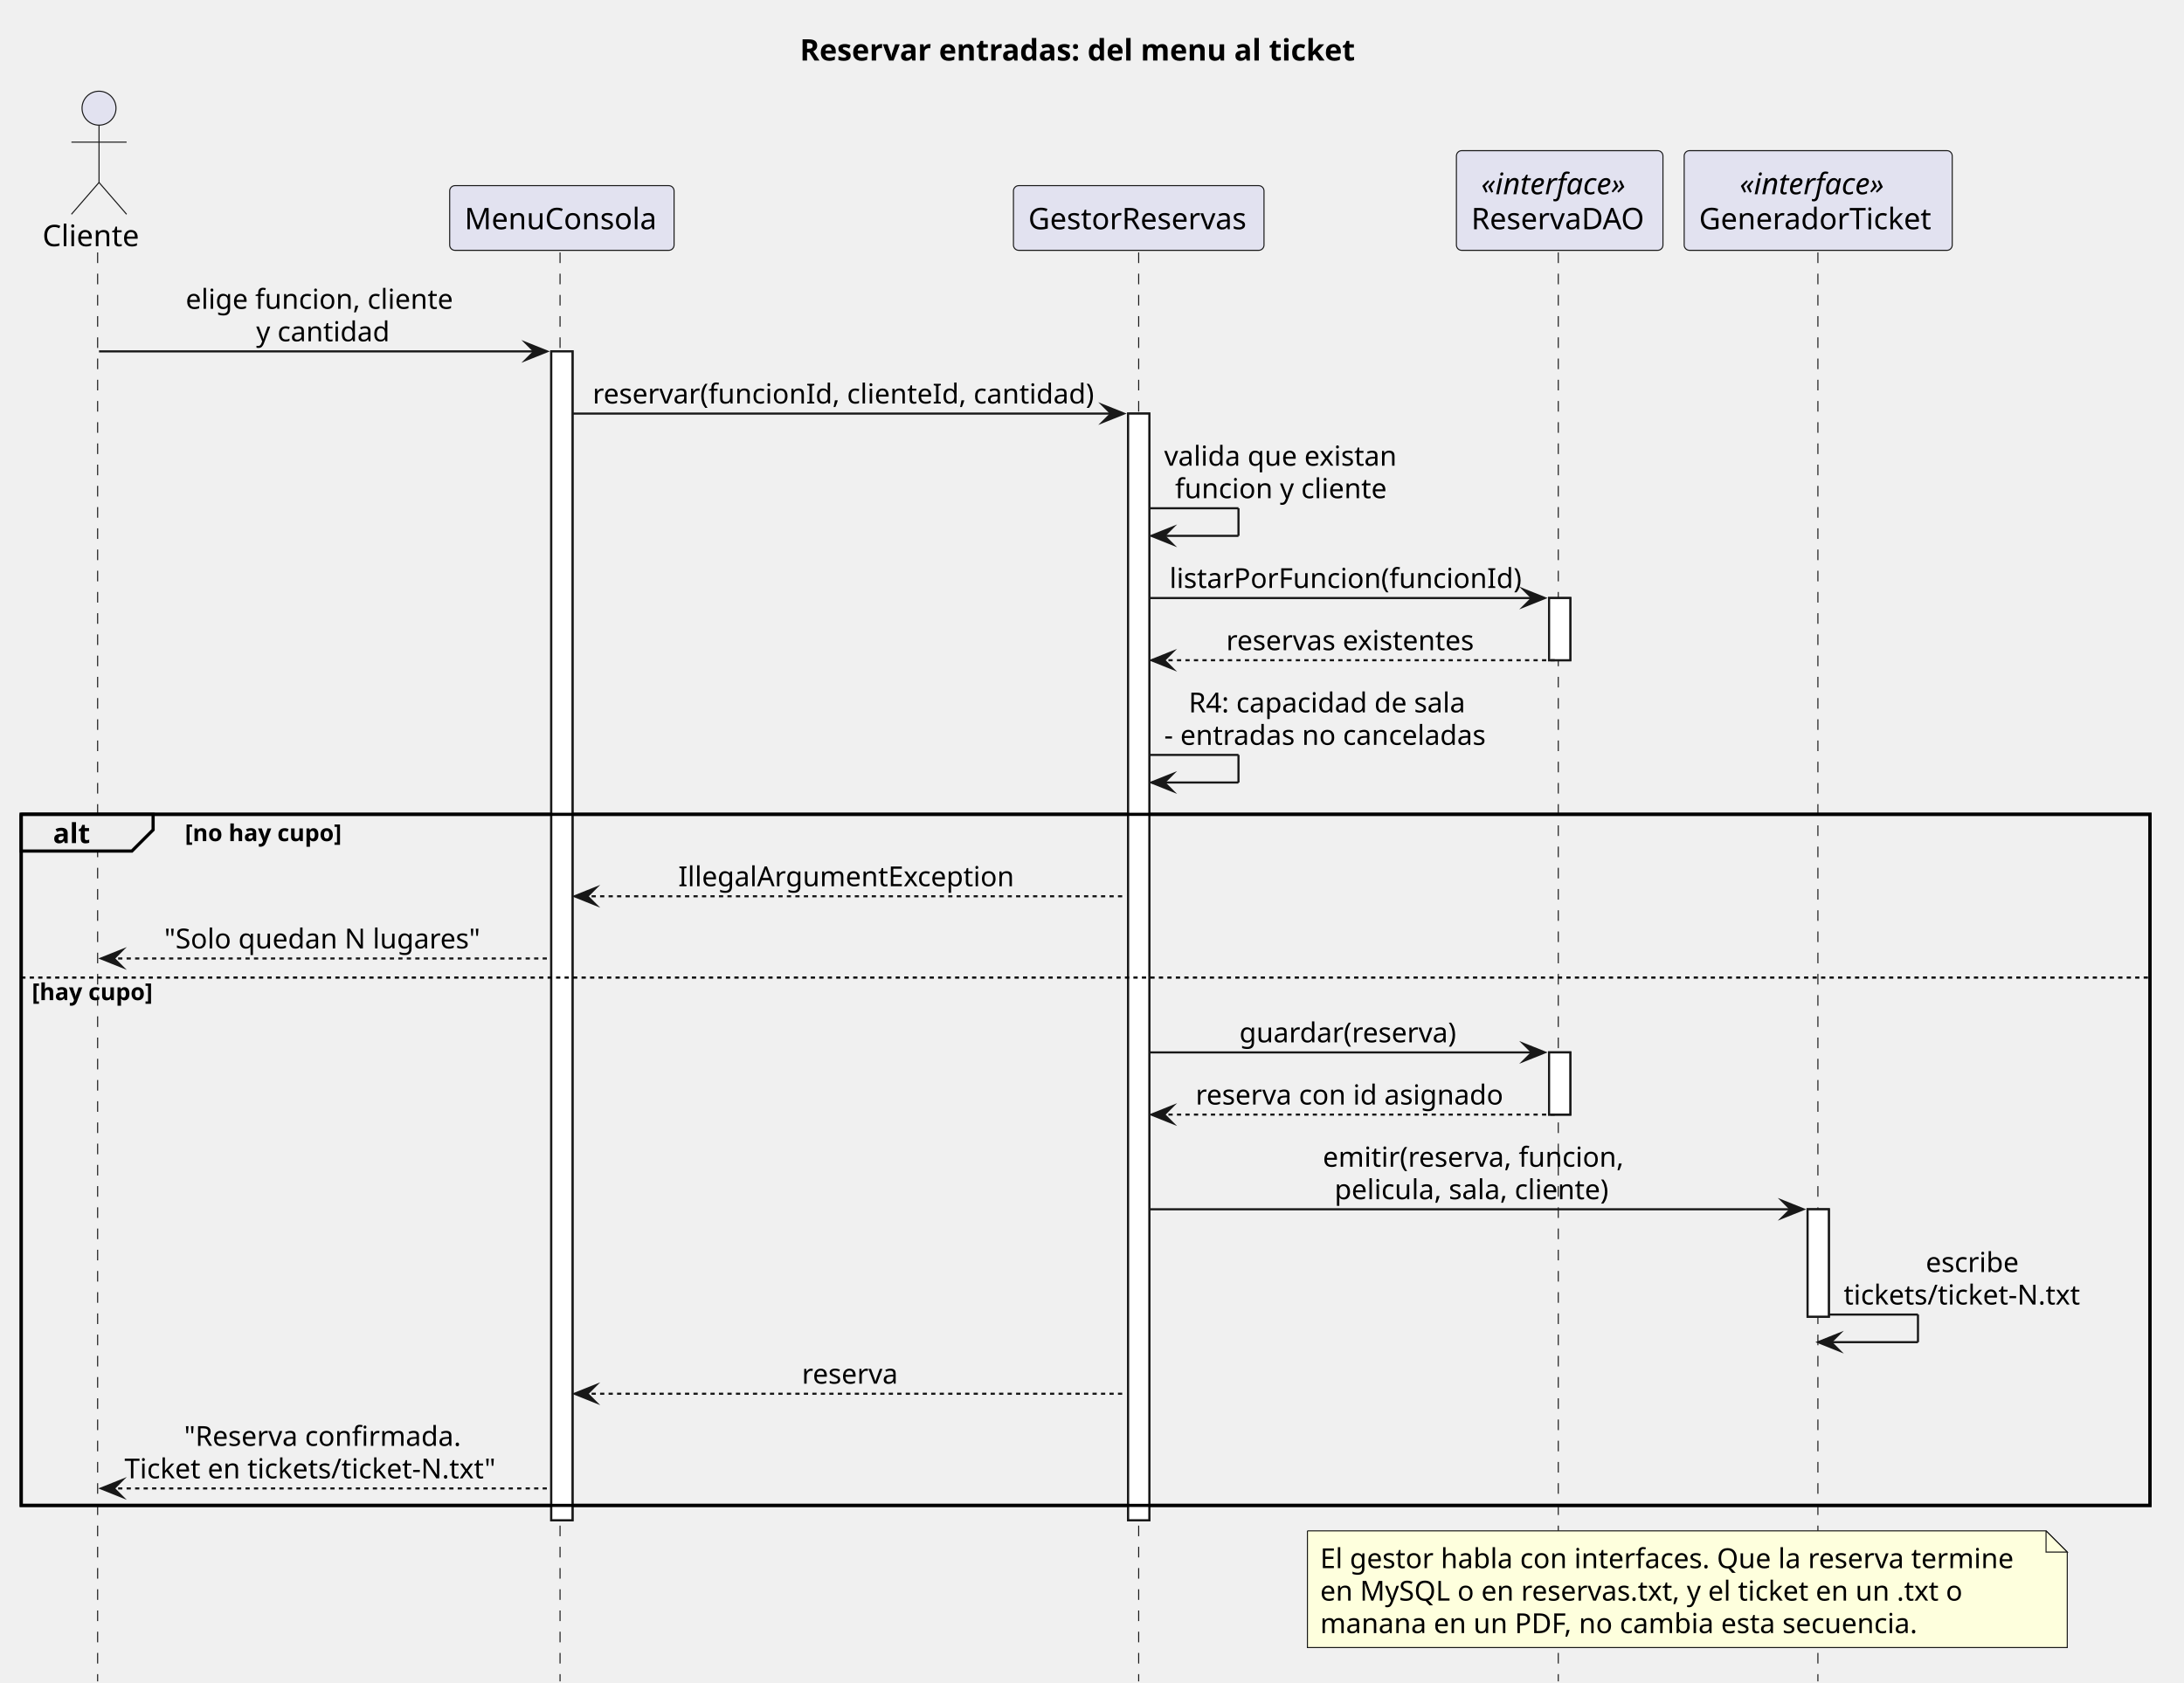
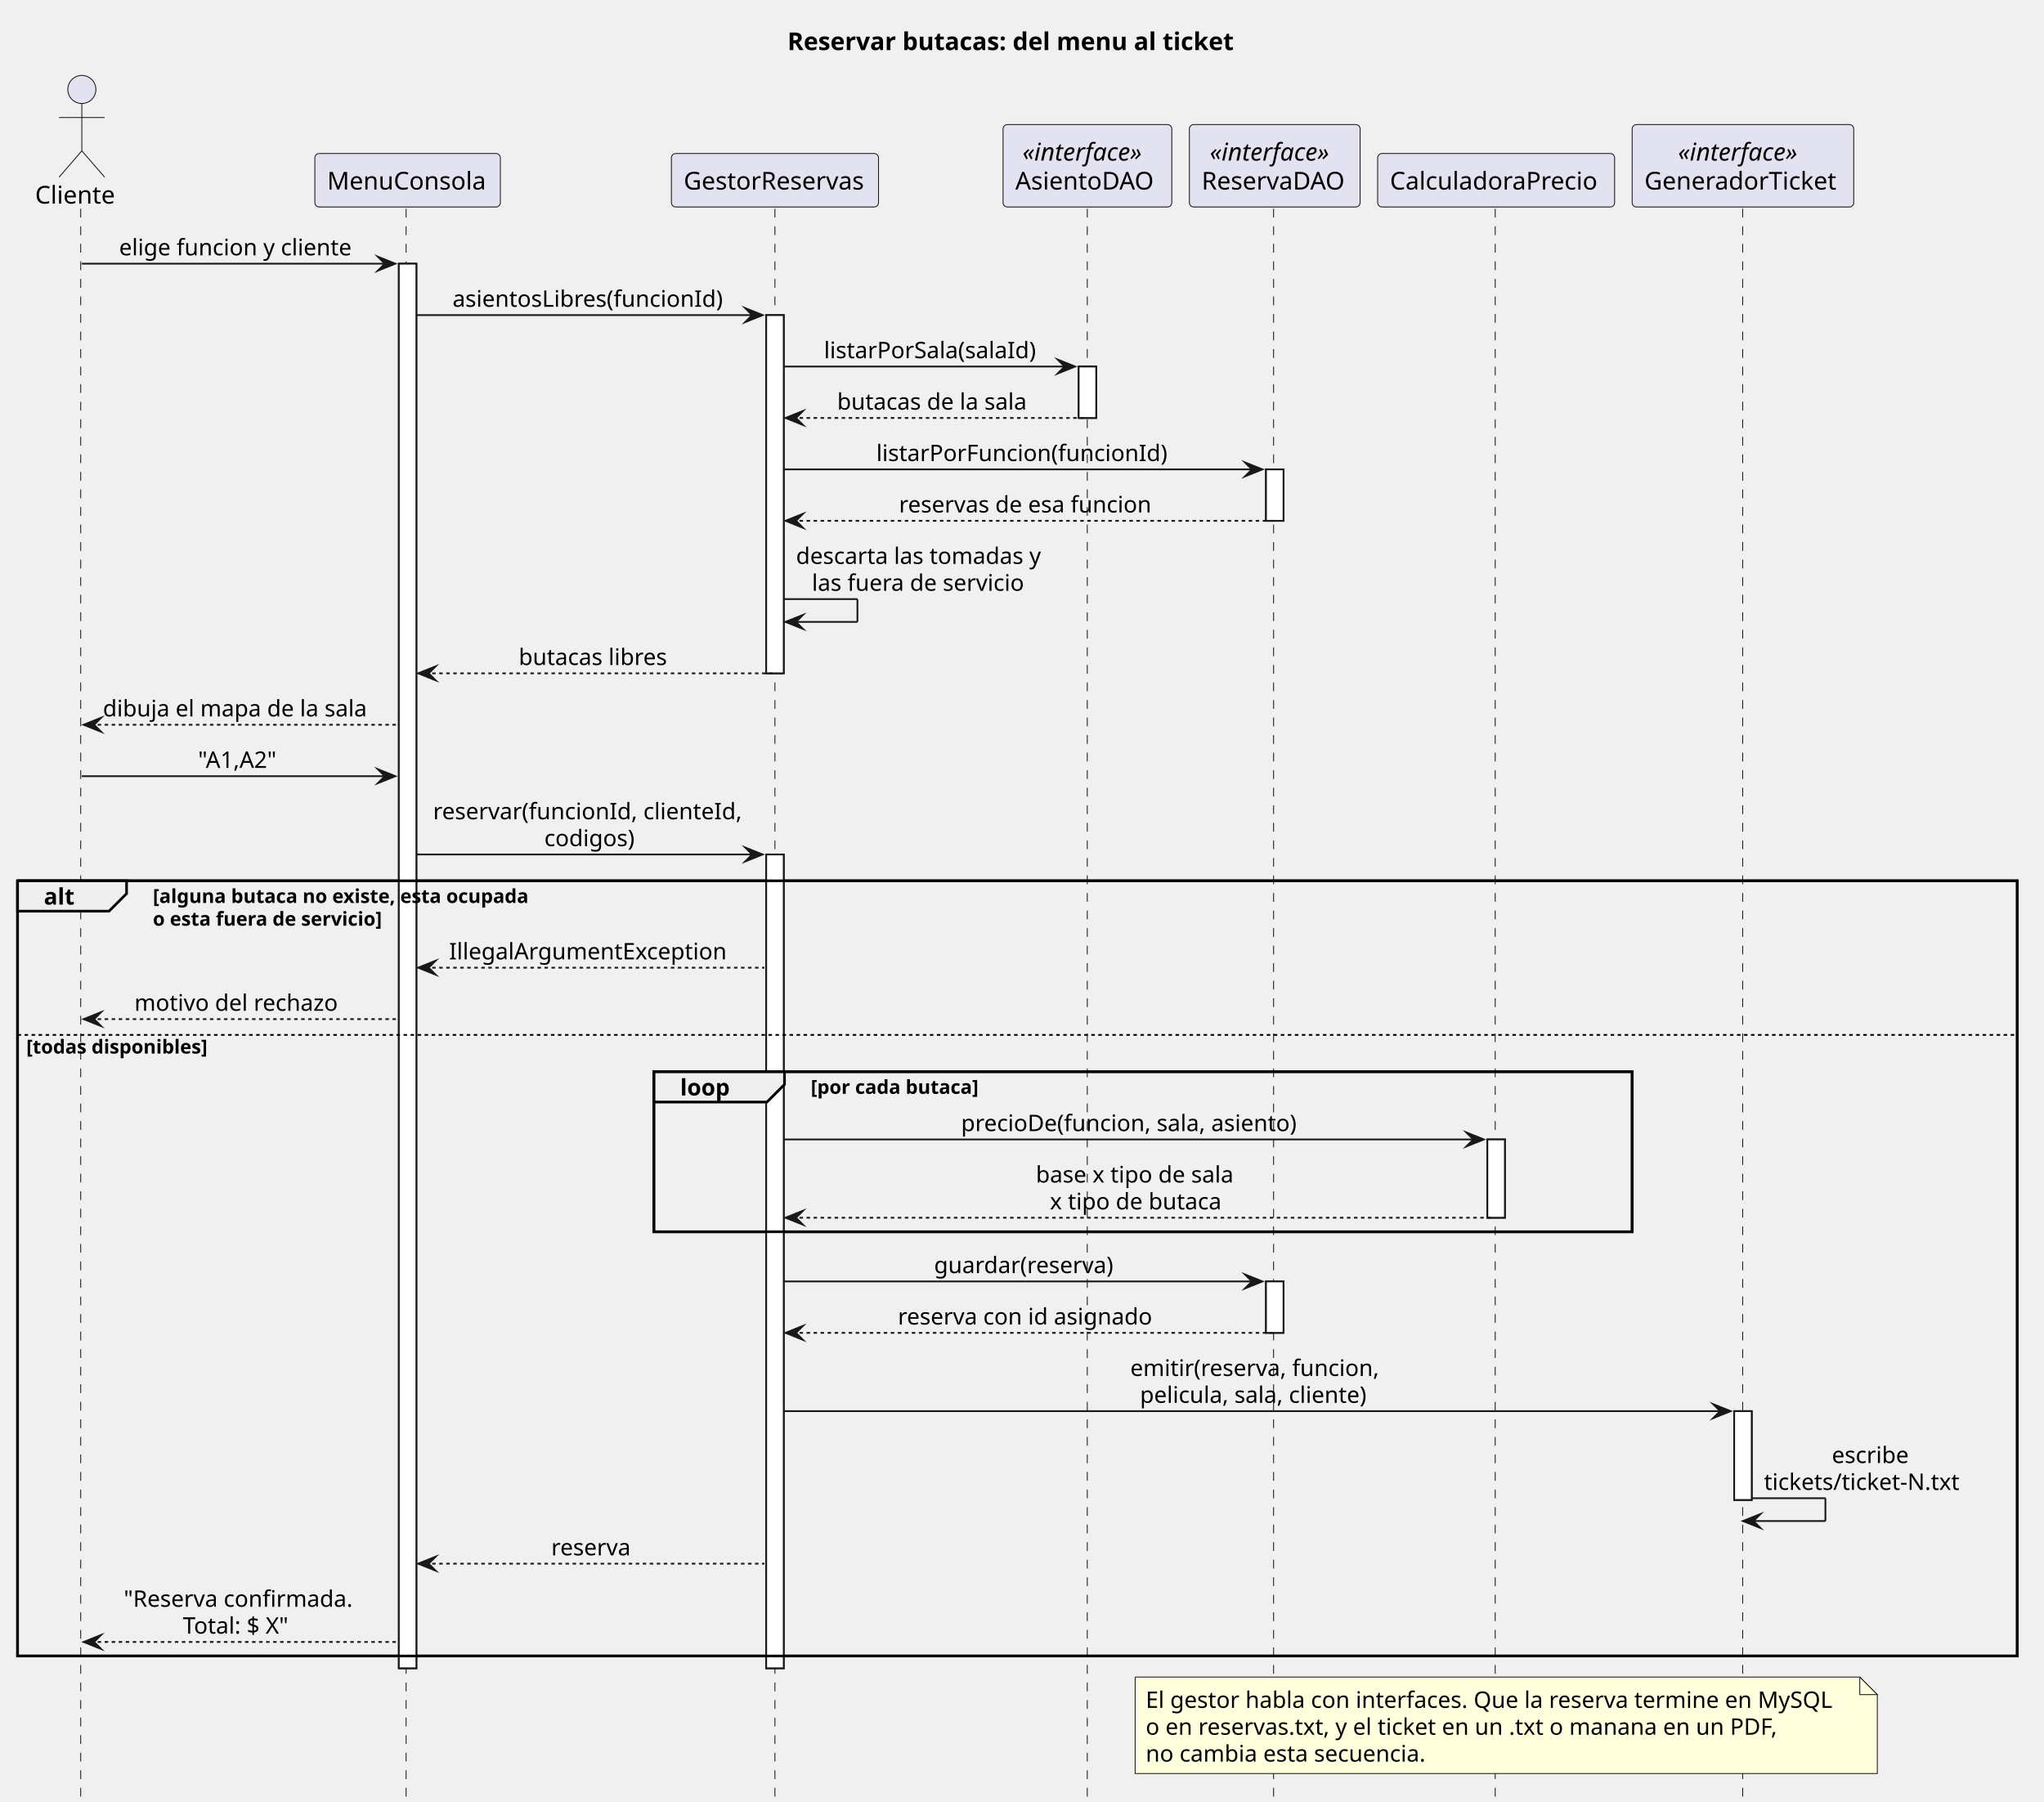
- <svg xmlns="http://www.w3.org/2000/svg" contentStyleType="text/css" data-diagram-type="SEQUENCE" height="793px" preserveAspectRatio="none" style="width:1029px;height:793px;background:#FFFFFF;" version="1.1" viewBox="0 0 1029 793" width="1029px" zoomAndPan="magnify">
+ <svg xmlns="http://www.w3.org/2000/svg" contentStyleType="text/css" data-diagram-type="SEQUENCE" height="1027px" preserveAspectRatio="none" style="width:1165px;height:1027px;background:#FFFFFF;" version="1.1" viewBox="0 0 1165 1027" width="1165px" zoomAndPan="magnify">
  <defs />
  <g>
    <g class="title" data-source-line="1">
-       <text fill="#000000" font-family="sans-serif" font-size="14" font-weight="700" lengthAdjust="spacing" textLength="268.263" x="376.869" y="28.535">Reservar entradas: del menu al ticket</text>
-     </g>
-     <g>
-       <rect fill="#FFFFFF" height="550.856" style="stroke:#181818;stroke-width:1;" width="10" x="259.73" y="165.598" />
-     </g>
-     <g>
-       <rect fill="#FFFFFF" height="521.545" style="stroke:#181818;stroke-width:1;" width="10" x="531.515" y="194.908" />
-     </g>
-     <g>
-       <rect fill="#FFFFFF" height="29.311" style="stroke:#181818;stroke-width:1;" width="10" x="729.852" y="281.84" />
-     </g>
-     <g>
-       <rect fill="#FFFFFF" height="29.311" style="stroke:#181818;stroke-width:1;" width="10" x="729.852" y="495.969" />
-     </g>
-     <g>
-       <rect fill="#FFFFFF" height="50.621" style="stroke:#181818;stroke-width:1;" width="10" x="851.657" y="569.9" />
-     </g>
-     <rect fill="none" height="325.682" style="stroke:#000000;stroke-width:1.5;" width="1003.001" x="10" y="383.772" />
+       <text fill="#000000" font-family="sans-serif" font-size="14" font-weight="700" lengthAdjust="spacing" textLength="261.147" x="448.806" y="28.535">Reservar butacas: del menu al ticket</text>
+     </g>
+     <g>
+       <rect fill="#FFFFFF" height="800.561" style="stroke:#181818;stroke-width:1;" width="10" x="227.325" y="150.287" />
+     </g>
+     <g>
+       <rect fill="#FFFFFF" height="204.174" style="stroke:#181818;stroke-width:1;" width="10" x="436.7" y="179.598" />
+     </g>
+     <g>
+       <rect fill="#FFFFFF" height="463.834" style="stroke:#181818;stroke-width:1;" width="10" x="436.7" y="487.014" />
+     </g>
+     <g>
+       <rect fill="#FFFFFF" height="29.311" style="stroke:#181818;stroke-width:1;" width="10" x="614.798" y="208.908" />
+     </g>
+     <g>
+       <rect fill="#FFFFFF" height="29.311" style="stroke:#181818;stroke-width:1;" width="10" x="721.551" y="267.529" />
+     </g>
+     <g>
+       <rect fill="#FFFFFF" height="29.311" style="stroke:#181818;stroke-width:1;" width="10" x="721.551" y="730.363" />
+     </g>
+     <g>
+       <rect fill="#FFFFFF" height="44.621" style="stroke:#181818;stroke-width:1;" width="10" x="847.738" y="649.432" />
+     </g>
+     <g>
+       <rect fill="#FFFFFF" height="50.621" style="stroke:#181818;stroke-width:1;" width="10" x="988.414" y="804.295" />
+     </g>
+     <rect fill="none" height="441.834" style="stroke:#000000;stroke-width:1.5;" width="1139.758" x="10" y="502.014" />
+     <rect fill="none" height="91.242" style="stroke:#000000;stroke-width:1.5;" width="557.591" x="372.675" y="610.811" />
    <g class="participant-lifeline" data-entity-uid="part1" data-qualified-name="Cliente" data-source-line="6" id="part1-lifeline">
      <g>
-         <rect fill="#000000" fill-opacity="0" height="673.408" width="8" x="42.652" y="118.977" />
-         <line style="stroke:#181818;stroke-width:0.5;stroke-dasharray:5,5;" x1="46" x2="46" y1="118.977" y2="792.385" />
+         <rect fill="#000000" fill-opacity="0" height="907.803" width="8" x="42.652" y="118.977" />
+         <line style="stroke:#181818;stroke-width:0.5;stroke-dasharray:5,5;" x1="46" x2="46" y1="118.977" y2="1026.779" />
      </g>
    </g>
    <g class="participant-lifeline" data-entity-uid="part2" data-qualified-name="UI" data-source-line="7" id="part2-lifeline">
      <g>
-         <rect fill="#000000" fill-opacity="0" height="673.408" width="8" x="260.73" y="118.977" />
-         <line style="stroke:#181818;stroke-width:0.5;stroke-dasharray:5,5;" x1="263.868" x2="263.868" y1="118.977" y2="792.385" />
+         <rect fill="#000000" fill-opacity="0" height="907.803" width="8" x="228.325" y="118.977" />
+         <line style="stroke:#181818;stroke-width:0.5;stroke-dasharray:5,5;" x1="231.463" x2="231.463" y1="118.977" y2="1026.779" />
      </g>
    </g>
    <g class="participant-lifeline" data-entity-uid="part3" data-qualified-name="Gestor" data-source-line="8" id="part3-lifeline">
      <g>
-         <rect fill="#000000" fill-opacity="0" height="673.408" width="8" x="532.515" y="118.977" />
-         <line style="stroke:#181818;stroke-width:0.5;stroke-dasharray:5,5;" x1="536.49" x2="536.49" y1="118.977" y2="792.385" />
-       </g>
-     </g>
-     <g class="participant-lifeline" data-entity-uid="part4" data-qualified-name="DAO" data-source-line="9" id="part4-lifeline">
-       <g>
-         <rect fill="#000000" fill-opacity="0" height="673.408" width="8" x="730.852" y="118.977" />
-         <line style="stroke:#181818;stroke-width:0.5;stroke-dasharray:5,5;" x1="734.193" x2="734.193" y1="118.977" y2="792.385" />
-       </g>
-     </g>
-     <g class="participant-lifeline" data-entity-uid="part5" data-qualified-name="Ticket" data-source-line="10" id="part5-lifeline">
-       <g>
-         <rect fill="#000000" fill-opacity="0" height="673.408" width="8" x="852.657" y="118.977" />
-         <line style="stroke:#181818;stroke-width:0.5;stroke-dasharray:5,5;" x1="856.51" x2="856.51" y1="118.977" y2="792.385" />
+         <rect fill="#000000" fill-opacity="0" height="907.803" width="8" x="437.7" y="118.977" />
+         <line style="stroke:#181818;stroke-width:0.5;stroke-dasharray:5,5;" x1="441.675" x2="441.675" y1="118.977" y2="1026.779" />
+       </g>
+     </g>
+     <g class="participant-lifeline" data-entity-uid="part4" data-qualified-name="Asientos" data-source-line="9" id="part4-lifeline">
+       <g>
+         <rect fill="#000000" fill-opacity="0" height="907.803" width="8" x="615.798" y="118.977" />
+         <line style="stroke:#181818;stroke-width:0.5;stroke-dasharray:5,5;" x1="619.704" x2="619.704" y1="118.977" y2="1026.779" />
+       </g>
+     </g>
+     <g class="participant-lifeline" data-entity-uid="part5" data-qualified-name="DAO" data-source-line="10" id="part5-lifeline">
+       <g>
+         <rect fill="#000000" fill-opacity="0" height="907.803" width="8" x="722.551" y="118.977" />
+         <line style="stroke:#181818;stroke-width:0.5;stroke-dasharray:5,5;" x1="725.893" x2="725.893" y1="118.977" y2="1026.779" />
+       </g>
+     </g>
+     <g class="participant-lifeline" data-entity-uid="part6" data-qualified-name="Precio" data-source-line="11" id="part6-lifeline">
+       <g>
+         <rect fill="#000000" fill-opacity="0" height="907.803" width="8" x="848.738" y="118.977" />
+         <line style="stroke:#181818;stroke-width:0.5;stroke-dasharray:5,5;" x1="852.209" x2="852.209" y1="118.977" y2="1026.779" />
+       </g>
+     </g>
+     <g class="participant-lifeline" data-entity-uid="part7" data-qualified-name="Ticket" data-source-line="12" id="part7-lifeline">
+       <g>
+         <rect fill="#000000" fill-opacity="0" height="907.803" width="8" x="989.414" y="118.977" />
+         <line style="stroke:#181818;stroke-width:0.5;stroke-dasharray:5,5;" x1="993.267" x2="993.267" y1="118.977" y2="1026.779" />
      </g>
    </g>
    <g class="participant participant-head" data-entity-uid="part1" data-qualified-name="Cliente" data-source-line="6" id="part1-head">
      <text fill="#000000" font-family="sans-serif" font-size="14" lengthAdjust="spacing" textLength="47.305" x="20" y="116.023">Cliente</text>
      <ellipse cx="46.652" cy="50.988" fill="#E2E2F0" rx="8" ry="8" style="stroke:#181818;stroke-width:0.5;" />
      <path d="M46.652,58.988 L46.652,85.988 M33.652,66.988 L59.652,66.988 M46.652,85.988 L33.652,100.988 M46.652,85.988 L59.652,100.988" fill="none" style="stroke:#181818;stroke-width:0.5;" />
    </g>
    <g class="participant participant-head" data-entity-uid="part2" data-qualified-name="UI" data-source-line="7" id="part2-head">
-       <rect fill="#E2E2F0" height="30.488" rx="2.5" ry="2.5" style="stroke:#181818;stroke-width:0.5;" width="105.725" x="211.868" y="87.488" />
-       <text fill="#000000" font-family="sans-serif" font-size="14" lengthAdjust="spacing" textLength="91.725" x="218.868" y="108.023">MenuConsola</text>
+       <rect fill="#E2E2F0" height="30.488" rx="2.5" ry="2.5" style="stroke:#181818;stroke-width:0.5;" width="105.725" x="179.463" y="87.488" />
+       <text fill="#000000" font-family="sans-serif" font-size="14" lengthAdjust="spacing" textLength="91.725" x="186.463" y="108.023">MenuConsola</text>
    </g>
    <g class="participant participant-head" data-entity-uid="part3" data-qualified-name="Gestor" data-source-line="8" id="part3-head">
-       <rect fill="#E2E2F0" height="30.488" rx="2.5" ry="2.5" style="stroke:#181818;stroke-width:0.5;" width="118.05" x="477.49" y="87.488" />
-       <text fill="#000000" font-family="sans-serif" font-size="14" lengthAdjust="spacing" textLength="104.05" x="484.49" y="108.023">GestorReservas</text>
-     </g>
-     <g class="participant participant-head" data-entity-uid="part4" data-qualified-name="DAO" data-source-line="9" id="part4-head">
-       <rect fill="#E2E2F0" height="46.977" rx="2.5" ry="2.5" style="stroke:#181818;stroke-width:0.5;" width="97.316" x="686.193" y="71" />
-       <text fill="#000000" font-family="sans-serif" font-size="14" font-style="italic" lengthAdjust="spacing" textLength="74.019" x="697.842" y="91.535">«interface»</text>
-       <text fill="#000000" font-family="sans-serif" font-size="14" lengthAdjust="spacing" textLength="83.316" x="693.193" y="108.023">ReservaDAO</text>
-     </g>
-     <g class="participant participant-head" data-entity-uid="part5" data-qualified-name="Ticket" data-source-line="10" id="part5-head">
-       <rect fill="#E2E2F0" height="46.977" rx="2.5" ry="2.5" style="stroke:#181818;stroke-width:0.5;" width="126.294" x="793.51" y="71" />
-       <text fill="#000000" font-family="sans-serif" font-size="14" font-style="italic" lengthAdjust="spacing" textLength="74.019" x="819.647" y="91.535">«interface»</text>
-       <text fill="#000000" font-family="sans-serif" font-size="14" lengthAdjust="spacing" textLength="112.294" x="800.51" y="108.023">GeneradorTicket</text>
-     </g>
-     <g>
-       <rect fill="#FFFFFF" height="550.856" style="stroke:#181818;stroke-width:1;" width="10" x="259.73" y="165.598" />
-     </g>
-     <g>
-       <rect fill="#FFFFFF" height="521.545" style="stroke:#181818;stroke-width:1;" width="10" x="531.515" y="194.908" />
-     </g>
-     <g>
-       <rect fill="#FFFFFF" height="29.311" style="stroke:#181818;stroke-width:1;" width="10" x="729.852" y="281.84" />
-     </g>
-     <g>
-       <rect fill="#FFFFFF" height="29.311" style="stroke:#181818;stroke-width:1;" width="10" x="729.852" y="495.969" />
-     </g>
-     <g>
-       <rect fill="#FFFFFF" height="50.621" style="stroke:#181818;stroke-width:1;" width="10" x="851.657" y="569.9" />
-     </g>
-     <g class="message" data-entity-1="part1" data-entity-2="part2" data-source-line="12" id="msg1">
-       <polygon fill="#181818" points="247.73,161.598,257.73,165.598,247.73,169.598,251.73,165.598" style="stroke:#181818;stroke-width:1;stroke-linejoin:miter;stroke-miterlimit:10;" />
-       <line style="stroke:#181818;stroke-width:1;" x1="46.652" x2="253.73" y1="165.598" y2="165.598" />
-       <text fill="#000000" font-family="sans-serif" font-size="13" lengthAdjust="spacing" textLength="131.422" x="87.48" y="145.545">elige funcion, cliente</text>
-       <text fill="#000000" font-family="sans-serif" font-size="13" lengthAdjust="spacing" textLength="64.975" x="120.704" y="160.856">y cantidad</text>
-     </g>
-     <g class="message" data-entity-1="part2" data-entity-2="part3" data-source-line="15" id="msg2">
-       <polygon fill="#181818" points="519.515,190.908,529.515,194.908,519.515,198.908,523.515,194.908" style="stroke:#181818;stroke-width:1;stroke-linejoin:miter;stroke-miterlimit:10;" />
-       <line style="stroke:#181818;stroke-width:1;" x1="269.73" x2="525.515" y1="194.908" y2="194.908" />
-       <text fill="#000000" font-family="sans-serif" font-size="13" lengthAdjust="spacing" textLength="242.785" x="279.23" y="190.166">reservar(funcionId, clienteId, cantidad)</text>
-     </g>
-     <g class="message" data-entity-1="part3" data-entity-2="part3" data-source-line="18" id="msg3">
-       <line style="stroke:#181818;stroke-width:1;" x1="541.515" x2="583.515" y1="239.529" y2="239.529" />
-       <line style="stroke:#181818;stroke-width:1;" x1="583.515" x2="583.515" y1="239.529" y2="252.529" />
-       <line style="stroke:#181818;stroke-width:1;" x1="542.515" x2="583.515" y1="252.529" y2="252.529" />
-       <polygon fill="#181818" points="552.515,248.529,542.515,252.529,552.515,256.529,548.515,252.529" style="stroke:#181818;stroke-width:1;stroke-linejoin:miter;stroke-miterlimit:10;" />
-       <text fill="#000000" font-family="sans-serif" font-size="13" lengthAdjust="spacing" textLength="114.213" x="548.515" y="219.477">valida que existan</text>
-       <text fill="#000000" font-family="sans-serif" font-size="13" lengthAdjust="spacing" textLength="103.994" x="553.625" y="234.787">funcion y cliente</text>
-     </g>
-     <g class="message" data-entity-1="part3" data-entity-2="part4" data-source-line="19" id="msg4">
-       <polygon fill="#181818" points="717.852,277.84,727.852,281.84,717.852,285.84,721.852,281.84" style="stroke:#181818;stroke-width:1;stroke-linejoin:miter;stroke-miterlimit:10;" />
-       <line style="stroke:#181818;stroke-width:1;" x1="541.515" x2="723.852" y1="281.84" y2="281.84" />
-       <text fill="#000000" font-family="sans-serif" font-size="13" lengthAdjust="spacing" textLength="169.336" x="551.015" y="277.098">listarPorFuncion(funcionId)</text>
-     </g>
-     <g class="message" data-entity-1="part4" data-entity-2="part3" data-source-line="21" id="msg5">
-       <polygon fill="#181818" points="552.515,307.15,542.515,311.15,552.515,315.15,548.515,311.15" style="stroke:#181818;stroke-width:1;stroke-linejoin:miter;stroke-miterlimit:10;" />
-       <line style="stroke:#181818;stroke-width:1;stroke-dasharray:2,2;" x1="546.515" x2="733.852" y1="311.15" y2="311.15" />
-       <text fill="#000000" font-family="sans-serif" font-size="13" lengthAdjust="spacing" textLength="120.904" x="577.731" y="306.408">reservas existentes</text>
-     </g>
-     <g class="message" data-entity-1="part3" data-entity-2="part3" data-source-line="23" id="msg6">
-       <line style="stroke:#181818;stroke-width:1;" x1="541.515" x2="583.515" y1="355.772" y2="355.772" />
-       <line style="stroke:#181818;stroke-width:1;" x1="583.515" x2="583.515" y1="355.772" y2="368.772" />
-       <line style="stroke:#181818;stroke-width:1;" x1="542.515" x2="583.515" y1="368.772" y2="368.772" />
-       <polygon fill="#181818" points="552.515,364.772,542.515,368.772,552.515,372.772,548.515,368.772" style="stroke:#181818;stroke-width:1;stroke-linejoin:miter;stroke-miterlimit:10;" />
-       <text fill="#000000" font-family="sans-serif" font-size="13" lengthAdjust="spacing" textLength="136.221" x="560.058" y="335.719">R4: capacidad de sala</text>
-       <text fill="#000000" font-family="sans-serif" font-size="13" lengthAdjust="spacing" textLength="159.307" x="548.515" y="351.029">- entradas no canceladas</text>
-     </g>
-     <path d="M10,383.772 L72.139,383.772 L72.139,391.082 L62.139,401.082 L10,401.082 L10,383.772" fill="#EEEEEE" style="stroke:#000000;stroke-width:1.5;" />
-     <rect fill="none" height="325.682" style="stroke:#000000;stroke-width:1.5;" width="1003.001" x="10" y="383.772" />
-     <text fill="#000000" font-family="sans-serif" font-size="13" font-weight="700" lengthAdjust="spacing" textLength="17.139" x="25" y="397.34">alt</text>
-     <text fill="#000000" font-family="sans-serif" font-size="11" font-weight="700" lengthAdjust="spacing" textLength="77.15" x="87.139" y="396.406">[no hay cupo]</text>
-     <g class="message" data-entity-1="part3" data-entity-2="part2" data-source-line="26" id="msg7">
-       <polygon fill="#181818" points="280.73,418.393,270.73,422.393,280.73,426.393,276.73,422.393" style="stroke:#181818;stroke-width:1;stroke-linejoin:miter;stroke-miterlimit:10;" />
-       <line style="stroke:#181818;stroke-width:1;stroke-dasharray:2,2;" x1="274.73" x2="530.515" y1="422.393" y2="422.393" />
-       <text fill="#000000" font-family="sans-serif" font-size="13" lengthAdjust="spacing" textLength="162.094" x="319.576" y="417.65">IllegalArgumentException</text>
-     </g>
-     <g class="message" data-entity-1="part2" data-entity-2="part1" data-source-line="27" id="msg8">
-       <polygon fill="#181818" points="57.652,447.703,47.652,451.703,57.652,455.703,53.652,451.703" style="stroke:#181818;stroke-width:1;stroke-linejoin:miter;stroke-miterlimit:10;" />
-       <line style="stroke:#181818;stroke-width:1;stroke-dasharray:2,2;" x1="51.652" x2="258.73" y1="451.703" y2="451.703" />
-       <text fill="#000000" font-family="sans-serif" font-size="13" lengthAdjust="spacing" textLength="151.607" x="77.388" y="446.961">"Solo quedan N lugares"</text>
-     </g>
-     <line style="stroke:#000000;stroke-width:1;stroke-dasharray:2,2;" x1="10" x2="1013.001" y1="460.703" y2="460.703" />
-     <text fill="#000000" font-family="sans-serif" font-size="11" font-weight="700" lengthAdjust="spacing" textLength="59.275" x="15" y="471.338">[hay cupo]</text>
-     <g class="message" data-entity-1="part3" data-entity-2="part4" data-source-line="29" id="msg9">
-       <polygon fill="#181818" points="717.852,491.969,727.852,495.969,717.852,499.969,721.852,495.969" style="stroke:#181818;stroke-width:1;stroke-linejoin:miter;stroke-miterlimit:10;" />
-       <line style="stroke:#181818;stroke-width:1;" x1="541.515" x2="723.852" y1="495.969" y2="495.969" />
-       <text fill="#000000" font-family="sans-serif" font-size="13" lengthAdjust="spacing" textLength="103.467" x="583.95" y="491.227">guardar(reserva)</text>
-     </g>
-     <g class="message" data-entity-1="part4" data-entity-2="part3" data-source-line="31" id="msg10">
-       <polygon fill="#181818" points="552.515,521.279,542.515,525.279,552.515,529.279,548.515,525.279" style="stroke:#181818;stroke-width:1;stroke-linejoin:miter;stroke-miterlimit:10;" />
-       <line style="stroke:#181818;stroke-width:1;stroke-dasharray:2,2;" x1="546.515" x2="733.852" y1="525.279" y2="525.279" />
-       <text fill="#000000" font-family="sans-serif" font-size="13" lengthAdjust="spacing" textLength="149.735" x="563.316" y="520.537">reserva con id asignado</text>
-     </g>
-     <g class="message" data-entity-1="part3" data-entity-2="part5" data-source-line="34" id="msg11">
-       <polygon fill="#181818" points="839.657,565.9,849.657,569.9,839.657,573.9,843.657,569.9" style="stroke:#181818;stroke-width:1;stroke-linejoin:miter;stroke-miterlimit:10;" />
-       <line style="stroke:#181818;stroke-width:1;" x1="541.515" x2="845.657" y1="569.9" y2="569.9" />
-       <text fill="#000000" font-family="sans-serif" font-size="13" lengthAdjust="spacing" textLength="146.688" x="623.242" y="549.848">emitir(reserva, funcion,</text>
-       <text fill="#000000" font-family="sans-serif" font-size="13" lengthAdjust="spacing" textLength="135.618" x="628.777" y="565.158">pelicula, sala, cliente)</text>
-     </g>
-     <g class="message" data-entity-1="part5" data-entity-2="part5" data-source-line="36" id="msg12">
-       <line style="stroke:#181818;stroke-width:1;" x1="861.657" x2="903.657" y1="619.521" y2="619.521" />
-       <line style="stroke:#181818;stroke-width:1;" x1="903.657" x2="903.657" y1="619.521" y2="632.521" />
-       <line style="stroke:#181818;stroke-width:1;" x1="856.657" x2="903.657" y1="632.521" y2="632.521" />
-       <polygon fill="#181818" points="866.657,628.521,856.657,632.521,866.657,636.521,862.657,632.521" style="stroke:#181818;stroke-width:1;stroke-linejoin:miter;stroke-miterlimit:10;" />
-       <text fill="#000000" font-family="sans-serif" font-size="13" lengthAdjust="spacing" textLength="45.03" x="907.314" y="599.469">escribe</text>
-       <text fill="#000000" font-family="sans-serif" font-size="13" lengthAdjust="spacing" textLength="122.345" x="868.657" y="614.779">tickets/ticket-N.txt</text>
-     </g>
-     <g class="message" data-entity-1="part3" data-entity-2="part2" data-source-line="39" id="msg13">
-       <polygon fill="#181818" points="280.73,652.832,270.73,656.832,280.73,660.832,276.73,656.832" style="stroke:#181818;stroke-width:1;stroke-linejoin:miter;stroke-miterlimit:10;" />
-       <line style="stroke:#181818;stroke-width:1;stroke-dasharray:2,2;" x1="274.73" x2="530.515" y1="656.832" y2="656.832" />
-       <text fill="#000000" font-family="sans-serif" font-size="13" lengthAdjust="spacing" textLength="45.659" x="377.793" y="652.09">reserva</text>
-     </g>
-     <g class="message" data-entity-1="part2" data-entity-2="part1" data-source-line="40" id="msg14">
-       <polygon fill="#181818" points="57.652,697.453,47.652,701.453,57.652,705.453,53.652,701.453" style="stroke:#181818;stroke-width:1;stroke-linejoin:miter;stroke-miterlimit:10;" />
-       <line style="stroke:#181818;stroke-width:1;stroke-dasharray:2,2;" x1="51.652" x2="258.73" y1="701.453" y2="701.453" />
-       <text fill="#000000" font-family="sans-serif" font-size="13" lengthAdjust="spacing" textLength="132.888" x="86.747" y="681.4">"Reserva confirmada.</text>
-       <text fill="#000000" font-family="sans-serif" font-size="13" lengthAdjust="spacing" textLength="189.078" x="58.652" y="696.711">Ticket en tickets/ticket-N.txt"</text>
-     </g>
-     <path d="M616,721.453 L616,776.453 L974,776.453 L974,731.453 L964,721.453 L616,721.453" fill="#FEFFDD" style="stroke:#181818;stroke-width:0.5;" />
-     <path d="M964,721.453 L964,731.453 L974,731.453 L964,721.453" fill="#FEFFDD" style="stroke:#181818;stroke-width:0.5;" />
-     <text fill="#000000" font-family="sans-serif" font-size="13" lengthAdjust="spacing" textLength="337.416" x="622" y="739.021">El gestor habla con interfaces. Que la reserva termine</text>
-     <text fill="#000000" font-family="sans-serif" font-size="13" lengthAdjust="spacing" textLength="318.1" x="622" y="754.332">en MySQL o en reservas.txt, y el ticket en un .txt o</text>
-     <text fill="#000000" font-family="sans-serif" font-size="13" lengthAdjust="spacing" textLength="290.729" x="622" y="769.643">manana en un PDF, no cambia esta secuencia.</text>
+       <rect fill="#E2E2F0" height="30.488" rx="2.5" ry="2.5" style="stroke:#181818;stroke-width:0.5;" width="118.05" x="382.675" y="87.488" />
+       <text fill="#000000" font-family="sans-serif" font-size="14" lengthAdjust="spacing" textLength="104.05" x="389.675" y="108.023">GestorReservas</text>
+     </g>
+     <g class="participant participant-head" data-entity-uid="part4" data-qualified-name="Asientos" data-source-line="9" id="part4-head">
+       <rect fill="#E2E2F0" height="46.977" rx="2.5" ry="2.5" style="stroke:#181818;stroke-width:0.5;" width="96.189" x="571.704" y="71" />
+       <text fill="#000000" font-family="sans-serif" font-size="14" font-style="italic" lengthAdjust="spacing" textLength="74.019" x="582.789" y="91.535">«interface»</text>
+       <text fill="#000000" font-family="sans-serif" font-size="14" lengthAdjust="spacing" textLength="82.189" x="578.704" y="108.023">AsientoDAO</text>
+     </g>
+     <g class="participant participant-head" data-entity-uid="part5" data-qualified-name="DAO" data-source-line="10" id="part5-head">
+       <rect fill="#E2E2F0" height="46.977" rx="2.5" ry="2.5" style="stroke:#181818;stroke-width:0.5;" width="97.316" x="677.893" y="71" />
+       <text fill="#000000" font-family="sans-serif" font-size="14" font-style="italic" lengthAdjust="spacing" textLength="74.019" x="689.541" y="91.535">«interface»</text>
+       <text fill="#000000" font-family="sans-serif" font-size="14" lengthAdjust="spacing" textLength="83.316" x="684.893" y="108.023">ReservaDAO</text>
+     </g>
+     <g class="participant participant-head" data-entity-uid="part6" data-qualified-name="Precio" data-source-line="11" id="part6-head">
+       <rect fill="#E2E2F0" height="30.488" rx="2.5" ry="2.5" style="stroke:#181818;stroke-width:0.5;" width="135.058" x="785.209" y="87.488" />
+       <text fill="#000000" font-family="sans-serif" font-size="14" lengthAdjust="spacing" textLength="121.058" x="792.209" y="108.023">CalculadoraPrecio</text>
+     </g>
+     <g class="participant participant-head" data-entity-uid="part7" data-qualified-name="Ticket" data-source-line="12" id="part7-head">
+       <rect fill="#E2E2F0" height="46.977" rx="2.5" ry="2.5" style="stroke:#181818;stroke-width:0.5;" width="126.294" x="930.267" y="71" />
+       <text fill="#000000" font-family="sans-serif" font-size="14" font-style="italic" lengthAdjust="spacing" textLength="74.019" x="956.404" y="91.535">«interface»</text>
+       <text fill="#000000" font-family="sans-serif" font-size="14" lengthAdjust="spacing" textLength="112.294" x="937.267" y="108.023">GeneradorTicket</text>
+     </g>
+     <g>
+       <rect fill="#FFFFFF" height="800.561" style="stroke:#181818;stroke-width:1;" width="10" x="227.325" y="150.287" />
+     </g>
+     <g>
+       <rect fill="#FFFFFF" height="204.174" style="stroke:#181818;stroke-width:1;" width="10" x="436.7" y="179.598" />
+     </g>
+     <g>
+       <rect fill="#FFFFFF" height="463.834" style="stroke:#181818;stroke-width:1;" width="10" x="436.7" y="487.014" />
+     </g>
+     <g>
+       <rect fill="#FFFFFF" height="29.311" style="stroke:#181818;stroke-width:1;" width="10" x="614.798" y="208.908" />
+     </g>
+     <g>
+       <rect fill="#FFFFFF" height="29.311" style="stroke:#181818;stroke-width:1;" width="10" x="721.551" y="267.529" />
+     </g>
+     <g>
+       <rect fill="#FFFFFF" height="29.311" style="stroke:#181818;stroke-width:1;" width="10" x="721.551" y="730.363" />
+     </g>
+     <g>
+       <rect fill="#FFFFFF" height="44.621" style="stroke:#181818;stroke-width:1;" width="10" x="847.738" y="649.432" />
+     </g>
+     <g>
+       <rect fill="#FFFFFF" height="50.621" style="stroke:#181818;stroke-width:1;" width="10" x="988.414" y="804.295" />
+     </g>
+     <g class="message" data-entity-1="part1" data-entity-2="part2" data-source-line="14" id="msg1">
+       <polygon fill="#181818" points="215.325,146.287,225.325,150.287,215.325,154.287,219.325,150.287" style="stroke:#181818;stroke-width:1;stroke-linejoin:miter;stroke-miterlimit:10;" />
+       <line style="stroke:#181818;stroke-width:1;" x1="46.652" x2="221.325" y1="150.287" y2="150.287" />
+       <text fill="#000000" font-family="sans-serif" font-size="13" lengthAdjust="spacing" textLength="138.214" x="67.882" y="145.545">elige funcion y cliente</text>
+     </g>
+     <g class="message" data-entity-1="part2" data-entity-2="part3" data-source-line="17" id="msg2">
+       <polygon fill="#181818" points="424.7,175.598,434.7,179.598,424.7,183.598,428.7,179.598" style="stroke:#181818;stroke-width:1;stroke-linejoin:miter;stroke-miterlimit:10;" />
+       <line style="stroke:#181818;stroke-width:1;" x1="237.325" x2="430.7" y1="179.598" y2="179.598" />
+       <text fill="#000000" font-family="sans-serif" font-size="13" lengthAdjust="spacing" textLength="158.177" x="257.924" y="174.856">asientosLibres(funcionId)</text>
+     </g>
+     <g class="message" data-entity-1="part3" data-entity-2="part4" data-source-line="19" id="msg3">
+       <polygon fill="#181818" points="602.798,204.908,612.798,208.908,602.798,212.908,606.798,208.908" style="stroke:#181818;stroke-width:1;stroke-linejoin:miter;stroke-miterlimit:10;" />
+       <line style="stroke:#181818;stroke-width:1;" x1="446.7" x2="608.798" y1="208.908" y2="208.908" />
+       <text fill="#000000" font-family="sans-serif" font-size="13" lengthAdjust="spacing" textLength="122.237" x="469.631" y="204.166">listarPorSala(salaId)</text>
+     </g>
+     <g class="message" data-entity-1="part4" data-entity-2="part3" data-source-line="21" id="msg4">
+       <polygon fill="#181818" points="457.7,234.219,447.7,238.219,457.7,242.219,453.7,238.219" style="stroke:#181818;stroke-width:1;stroke-linejoin:miter;stroke-miterlimit:10;" />
+       <line style="stroke:#181818;stroke-width:1;stroke-dasharray:2,2;" x1="451.7" x2="618.798" y1="238.219" y2="238.219" />
+       <text fill="#000000" font-family="sans-serif" font-size="13" lengthAdjust="spacing" textLength="112.201" x="477.149" y="233.477">butacas de la sala</text>
+     </g>
+     <g class="message" data-entity-1="part3" data-entity-2="part5" data-source-line="23" id="msg5">
+       <polygon fill="#181818" points="709.551,263.529,719.551,267.529,709.551,271.529,713.551,267.529" style="stroke:#181818;stroke-width:1;stroke-linejoin:miter;stroke-miterlimit:10;" />
+       <line style="stroke:#181818;stroke-width:1;" x1="446.7" x2="715.551" y1="267.529" y2="267.529" />
+       <text fill="#000000" font-family="sans-serif" font-size="13" lengthAdjust="spacing" textLength="169.336" x="499.457" y="262.787">listarPorFuncion(funcionId)</text>
+     </g>
+     <g class="message" data-entity-1="part5" data-entity-2="part3" data-source-line="25" id="msg6">
+       <polygon fill="#181818" points="457.7,292.84,447.7,296.84,457.7,300.84,453.7,296.84" style="stroke:#181818;stroke-width:1;stroke-linejoin:miter;stroke-miterlimit:10;" />
+       <line style="stroke:#181818;stroke-width:1;stroke-dasharray:2,2;" x1="451.7" x2="725.551" y1="296.84" y2="296.84" />
+       <text fill="#000000" font-family="sans-serif" font-size="13" lengthAdjust="spacing" textLength="148.484" x="512.383" y="292.098">reservas de esa funcion</text>
+     </g>
+     <g class="message" data-entity-1="part3" data-entity-2="part3" data-source-line="27" id="msg7">
+       <line style="stroke:#181818;stroke-width:1;" x1="446.7" x2="488.7" y1="341.461" y2="341.461" />
+       <line style="stroke:#181818;stroke-width:1;" x1="488.7" x2="488.7" y1="341.461" y2="354.461" />
+       <line style="stroke:#181818;stroke-width:1;" x1="447.7" x2="488.7" y1="354.461" y2="354.461" />
+       <polygon fill="#181818" points="457.7,350.461,447.7,354.461,457.7,358.461,453.7,354.461" style="stroke:#181818;stroke-width:1;stroke-linejoin:miter;stroke-miterlimit:10;" />
+       <text fill="#000000" font-family="sans-serif" font-size="13" lengthAdjust="spacing" textLength="144.098" x="453.7" y="321.408">descarta las tomadas y</text>
+       <text fill="#000000" font-family="sans-serif" font-size="13" lengthAdjust="spacing" textLength="125.995" x="462.752" y="336.719">las fuera de servicio</text>
+     </g>
+     <g class="message" data-entity-1="part3" data-entity-2="part2" data-source-line="28" id="msg8">
+       <polygon fill="#181818" points="248.325,379.772,238.325,383.772,248.325,387.772,244.325,383.772" style="stroke:#181818;stroke-width:1;stroke-linejoin:miter;stroke-miterlimit:10;" />
+       <line style="stroke:#181818;stroke-width:1;stroke-dasharray:2,2;" x1="242.325" x2="440.7" y1="383.772" y2="383.772" />
+       <text fill="#000000" font-family="sans-serif" font-size="13" lengthAdjust="spacing" textLength="87.756" x="295.635" y="379.029">butacas libres</text>
+     </g>
+     <g class="message" data-entity-1="part2" data-entity-2="part1" data-source-line="31" id="msg9">
+       <polygon fill="#181818" points="57.652,409.082,47.652,413.082,57.652,417.082,53.652,413.082" style="stroke:#181818;stroke-width:1;stroke-linejoin:miter;stroke-miterlimit:10;" />
+       <line style="stroke:#181818;stroke-width:1;stroke-dasharray:2,2;" x1="51.652" x2="226.325" y1="413.082" y2="413.082" />
+       <text fill="#000000" font-family="sans-serif" font-size="13" lengthAdjust="spacing" textLength="156.673" x="58.652" y="408.34">dibuja el mapa de la sala</text>
+     </g>
+     <g class="message" data-entity-1="part1" data-entity-2="part2" data-source-line="32" id="msg10">
+       <polygon fill="#181818" points="215.325,438.393,225.325,442.393,215.325,446.393,219.325,442.393" style="stroke:#181818;stroke-width:1;stroke-linejoin:miter;stroke-miterlimit:10;" />
+       <line style="stroke:#181818;stroke-width:1;" x1="46.652" x2="221.325" y1="442.393" y2="442.393" />
+       <text fill="#000000" font-family="sans-serif" font-size="13" lengthAdjust="spacing" textLength="48.204" x="112.887" y="437.65">"A1,A2"</text>
+     </g>
+     <g class="message" data-entity-1="part2" data-entity-2="part3" data-source-line="34" id="msg11">
+       <polygon fill="#181818" points="424.7,483.014,434.7,487.014,424.7,491.014,428.7,487.014" style="stroke:#181818;stroke-width:1;stroke-linejoin:miter;stroke-miterlimit:10;" />
+       <line style="stroke:#181818;stroke-width:1;" x1="237.325" x2="430.7" y1="487.014" y2="487.014" />
+       <text fill="#000000" font-family="sans-serif" font-size="13" lengthAdjust="spacing" textLength="180.375" x="246.825" y="466.961">reservar(funcionId, clienteId,</text>
+       <text fill="#000000" font-family="sans-serif" font-size="13" lengthAdjust="spacing" textLength="53.53" x="310.248" y="482.272">codigos)</text>
+     </g>
+     <path d="M10,502.014 L72.139,502.014 L72.139,509.324 L62.139,519.324 L10,519.324 L10,502.014" fill="#EEEEEE" style="stroke:#000000;stroke-width:1.5;" />
+     <rect fill="none" height="441.834" style="stroke:#000000;stroke-width:1.5;" width="1139.758" x="10" y="502.014" />
+     <text fill="#000000" font-family="sans-serif" font-size="13" font-weight="700" lengthAdjust="spacing" textLength="17.139" x="25" y="515.582">alt</text>
+     <text fill="#000000" font-family="sans-serif" font-size="11" font-weight="700" lengthAdjust="spacing" textLength="219.995" x="87.139" y="514.648">[alguna butaca no existe, esta ocupada</text>
+     <text fill="#000000" font-family="sans-serif" font-size="11" font-weight="700" lengthAdjust="spacing" textLength="136.85" x="87.139" y="527.604">o esta fuera de servicio]</text>
+     <g class="message" data-entity-1="part3" data-entity-2="part2" data-source-line="38" id="msg12">
+       <polygon fill="#181818" points="248.325,547.545,238.325,551.545,248.325,555.545,244.325,551.545" style="stroke:#181818;stroke-width:1;stroke-linejoin:miter;stroke-miterlimit:10;" />
+       <line style="stroke:#181818;stroke-width:1;stroke-dasharray:2,2;" x1="242.325" x2="435.7" y1="551.545" y2="551.545" />
+       <text fill="#000000" font-family="sans-serif" font-size="13" lengthAdjust="spacing" textLength="162.094" x="255.966" y="546.803">IllegalArgumentException</text>
+     </g>
+     <g class="message" data-entity-1="part2" data-entity-2="part1" data-source-line="39" id="msg13">
+       <polygon fill="#181818" points="57.652,576.856,47.652,580.856,57.652,584.856,53.652,580.856" style="stroke:#181818;stroke-width:1;stroke-linejoin:miter;stroke-miterlimit:10;" />
+       <line style="stroke:#181818;stroke-width:1;stroke-dasharray:2,2;" x1="51.652" x2="226.325" y1="580.856" y2="580.856" />
+       <text fill="#000000" font-family="sans-serif" font-size="13" lengthAdjust="spacing" textLength="120.77" x="76.603" y="576.113">motivo del rechazo</text>
+     </g>
+     <line style="stroke:#000000;stroke-width:1;stroke-dasharray:2,2;" x1="10" x2="1149.758" y1="589.856" y2="589.856" />
+     <text fill="#000000" font-family="sans-serif" font-size="11" font-weight="700" lengthAdjust="spacing" textLength="108.969" x="15" y="600.49">[todas disponibles]</text>
+     <path d="M372.675,610.811 L447.122,610.811 L447.122,618.121 L437.122,628.121 L372.675,628.121 L372.675,610.811" fill="#EEEEEE" style="stroke:#000000;stroke-width:1.5;" />
+     <rect fill="none" height="91.242" style="stroke:#000000;stroke-width:1.5;" width="557.591" x="372.675" y="610.811" />
+     <text fill="#000000" font-family="sans-serif" font-size="13" font-weight="700" lengthAdjust="spacing" textLength="29.447" x="387.675" y="624.379">loop</text>
+     <text fill="#000000" font-family="sans-serif" font-size="11" font-weight="700" lengthAdjust="spacing" textLength="98.554" x="462.122" y="623.445">[por cada butaca]</text>
+     <g class="message" data-entity-1="part3" data-entity-2="part6" data-source-line="42" id="msg14">
+       <polygon fill="#181818" points="835.738,645.432,845.738,649.432,835.738,653.432,839.738,649.432" style="stroke:#181818;stroke-width:1;stroke-linejoin:miter;stroke-miterlimit:10;" />
+       <line style="stroke:#181818;stroke-width:1;" x1="446.7" x2="841.738" y1="649.432" y2="649.432" />
+       <text fill="#000000" font-family="sans-serif" font-size="13" lengthAdjust="spacing" textLength="198.885" x="547.777" y="644.689">precioDe(funcion, sala, asiento)</text>
+     </g>
+     <g class="message" data-entity-1="part6" data-entity-2="part3" data-source-line="44" id="msg15">
+       <polygon fill="#181818" points="457.7,690.053,447.7,694.053,457.7,698.053,453.7,694.053" style="stroke:#181818;stroke-width:1;stroke-linejoin:miter;stroke-miterlimit:10;" />
+       <line style="stroke:#181818;stroke-width:1;stroke-dasharray:2,2;" x1="451.7" x2="851.738" y1="694.053" y2="694.053" />
+       <text fill="#000000" font-family="sans-serif" font-size="13" lengthAdjust="spacing" textLength="118.612" x="590.413" y="674">base x tipo de sala</text>
+       <text fill="#000000" font-family="sans-serif" font-size="13" lengthAdjust="spacing" textLength="102.654" x="598.392" y="689.311">x tipo de butaca</text>
+     </g>
+     <g class="message" data-entity-1="part3" data-entity-2="part5" data-source-line="48" id="msg16">
+       <polygon fill="#181818" points="709.551,726.363,719.551,730.363,709.551,734.363,713.551,730.363" style="stroke:#181818;stroke-width:1;stroke-linejoin:miter;stroke-miterlimit:10;" />
+       <line style="stroke:#181818;stroke-width:1;" x1="446.7" x2="715.551" y1="730.363" y2="730.363" />
+       <text fill="#000000" font-family="sans-serif" font-size="13" lengthAdjust="spacing" textLength="103.467" x="532.392" y="725.621">guardar(reserva)</text>
+     </g>
+     <g class="message" data-entity-1="part5" data-entity-2="part3" data-source-line="50" id="msg17">
+       <polygon fill="#181818" points="457.7,755.674,447.7,759.674,457.7,763.674,453.7,759.674" style="stroke:#181818;stroke-width:1;stroke-linejoin:miter;stroke-miterlimit:10;" />
+       <line style="stroke:#181818;stroke-width:1;stroke-dasharray:2,2;" x1="451.7" x2="725.551" y1="759.674" y2="759.674" />
+       <text fill="#000000" font-family="sans-serif" font-size="13" lengthAdjust="spacing" textLength="149.735" x="511.758" y="754.932">reserva con id asignado</text>
+     </g>
+     <g class="message" data-entity-1="part3" data-entity-2="part7" data-source-line="53" id="msg18">
+       <polygon fill="#181818" points="976.414,800.295,986.414,804.295,976.414,808.295,980.414,804.295" style="stroke:#181818;stroke-width:1;stroke-linejoin:miter;stroke-miterlimit:10;" />
+       <line style="stroke:#181818;stroke-width:1;" x1="446.7" x2="982.414" y1="804.295" y2="804.295" />
+       <text fill="#000000" font-family="sans-serif" font-size="13" lengthAdjust="spacing" textLength="146.688" x="644.213" y="784.242">emitir(reserva, funcion,</text>
+       <text fill="#000000" font-family="sans-serif" font-size="13" lengthAdjust="spacing" textLength="135.618" x="649.748" y="799.553">pelicula, sala, cliente)</text>
+     </g>
+     <g class="message" data-entity-1="part7" data-entity-2="part7" data-source-line="55" id="msg19">
+       <line style="stroke:#181818;stroke-width:1;" x1="998.414" x2="1040.414" y1="853.916" y2="853.916" />
+       <line style="stroke:#181818;stroke-width:1;" x1="1040.414" x2="1040.414" y1="853.916" y2="866.916" />
+       <line style="stroke:#181818;stroke-width:1;" x1="993.414" x2="1040.414" y1="866.916" y2="866.916" />
+       <polygon fill="#181818" points="1003.414,862.916,993.414,866.916,1003.414,870.916,999.414,866.916" style="stroke:#181818;stroke-width:1;stroke-linejoin:miter;stroke-miterlimit:10;" />
+       <text fill="#000000" font-family="sans-serif" font-size="13" lengthAdjust="spacing" textLength="45.03" x="1044.071" y="833.863">escribe</text>
+       <text fill="#000000" font-family="sans-serif" font-size="13" lengthAdjust="spacing" textLength="122.345" x="1005.414" y="849.174">tickets/ticket-N.txt</text>
+     </g>
+     <g class="message" data-entity-1="part3" data-entity-2="part2" data-source-line="58" id="msg20">
+       <polygon fill="#181818" points="248.325,887.227,238.325,891.227,248.325,895.227,244.325,891.227" style="stroke:#181818;stroke-width:1;stroke-linejoin:miter;stroke-miterlimit:10;" />
+       <line style="stroke:#181818;stroke-width:1;stroke-dasharray:2,2;" x1="242.325" x2="435.7" y1="891.227" y2="891.227" />
+       <text fill="#000000" font-family="sans-serif" font-size="13" lengthAdjust="spacing" textLength="45.659" x="314.183" y="886.484">reserva</text>
+     </g>
+     <g class="message" data-entity-1="part2" data-entity-2="part1" data-source-line="59" id="msg21">
+       <polygon fill="#181818" points="57.652,931.848,47.652,935.848,57.652,939.848,53.652,935.848" style="stroke:#181818;stroke-width:1;stroke-linejoin:miter;stroke-miterlimit:10;" />
+       <line style="stroke:#181818;stroke-width:1;stroke-dasharray:2,2;" x1="51.652" x2="226.325" y1="935.848" y2="935.848" />
+       <text fill="#000000" font-family="sans-serif" font-size="13" lengthAdjust="spacing" textLength="132.888" x="70.545" y="915.795">"Reserva confirmada.</text>
+       <text fill="#000000" font-family="sans-serif" font-size="13" lengthAdjust="spacing" textLength="65.559" x="104.21" y="931.106">Total: $ X"</text>
+     </g>
+     <path d="M647,955.848 L647,1010.848 L1070,1010.848 L1070,965.848 L1060,955.848 L647,955.848" fill="#FEFFDD" style="stroke:#181818;stroke-width:0.5;" />
+     <path d="M1060,955.848 L1060,965.848 L1070,965.848 L1060,955.848" fill="#FEFFDD" style="stroke:#181818;stroke-width:0.5;" />
+     <text fill="#000000" font-family="sans-serif" font-size="13" lengthAdjust="spacing" textLength="402.975" x="653" y="973.416">El gestor habla con interfaces. Que la reserva termine en MySQL</text>
+     <text fill="#000000" font-family="sans-serif" font-size="13" lengthAdjust="spacing" textLength="378.257" x="653" y="988.727">o en reservas.txt, y el ticket en un .txt o manana en un PDF,</text>
+     <text fill="#000000" font-family="sans-serif" font-size="13" lengthAdjust="spacing" textLength="165.014" x="653" y="1004.037">no cambia esta secuencia.</text>
  </g>
</svg>
